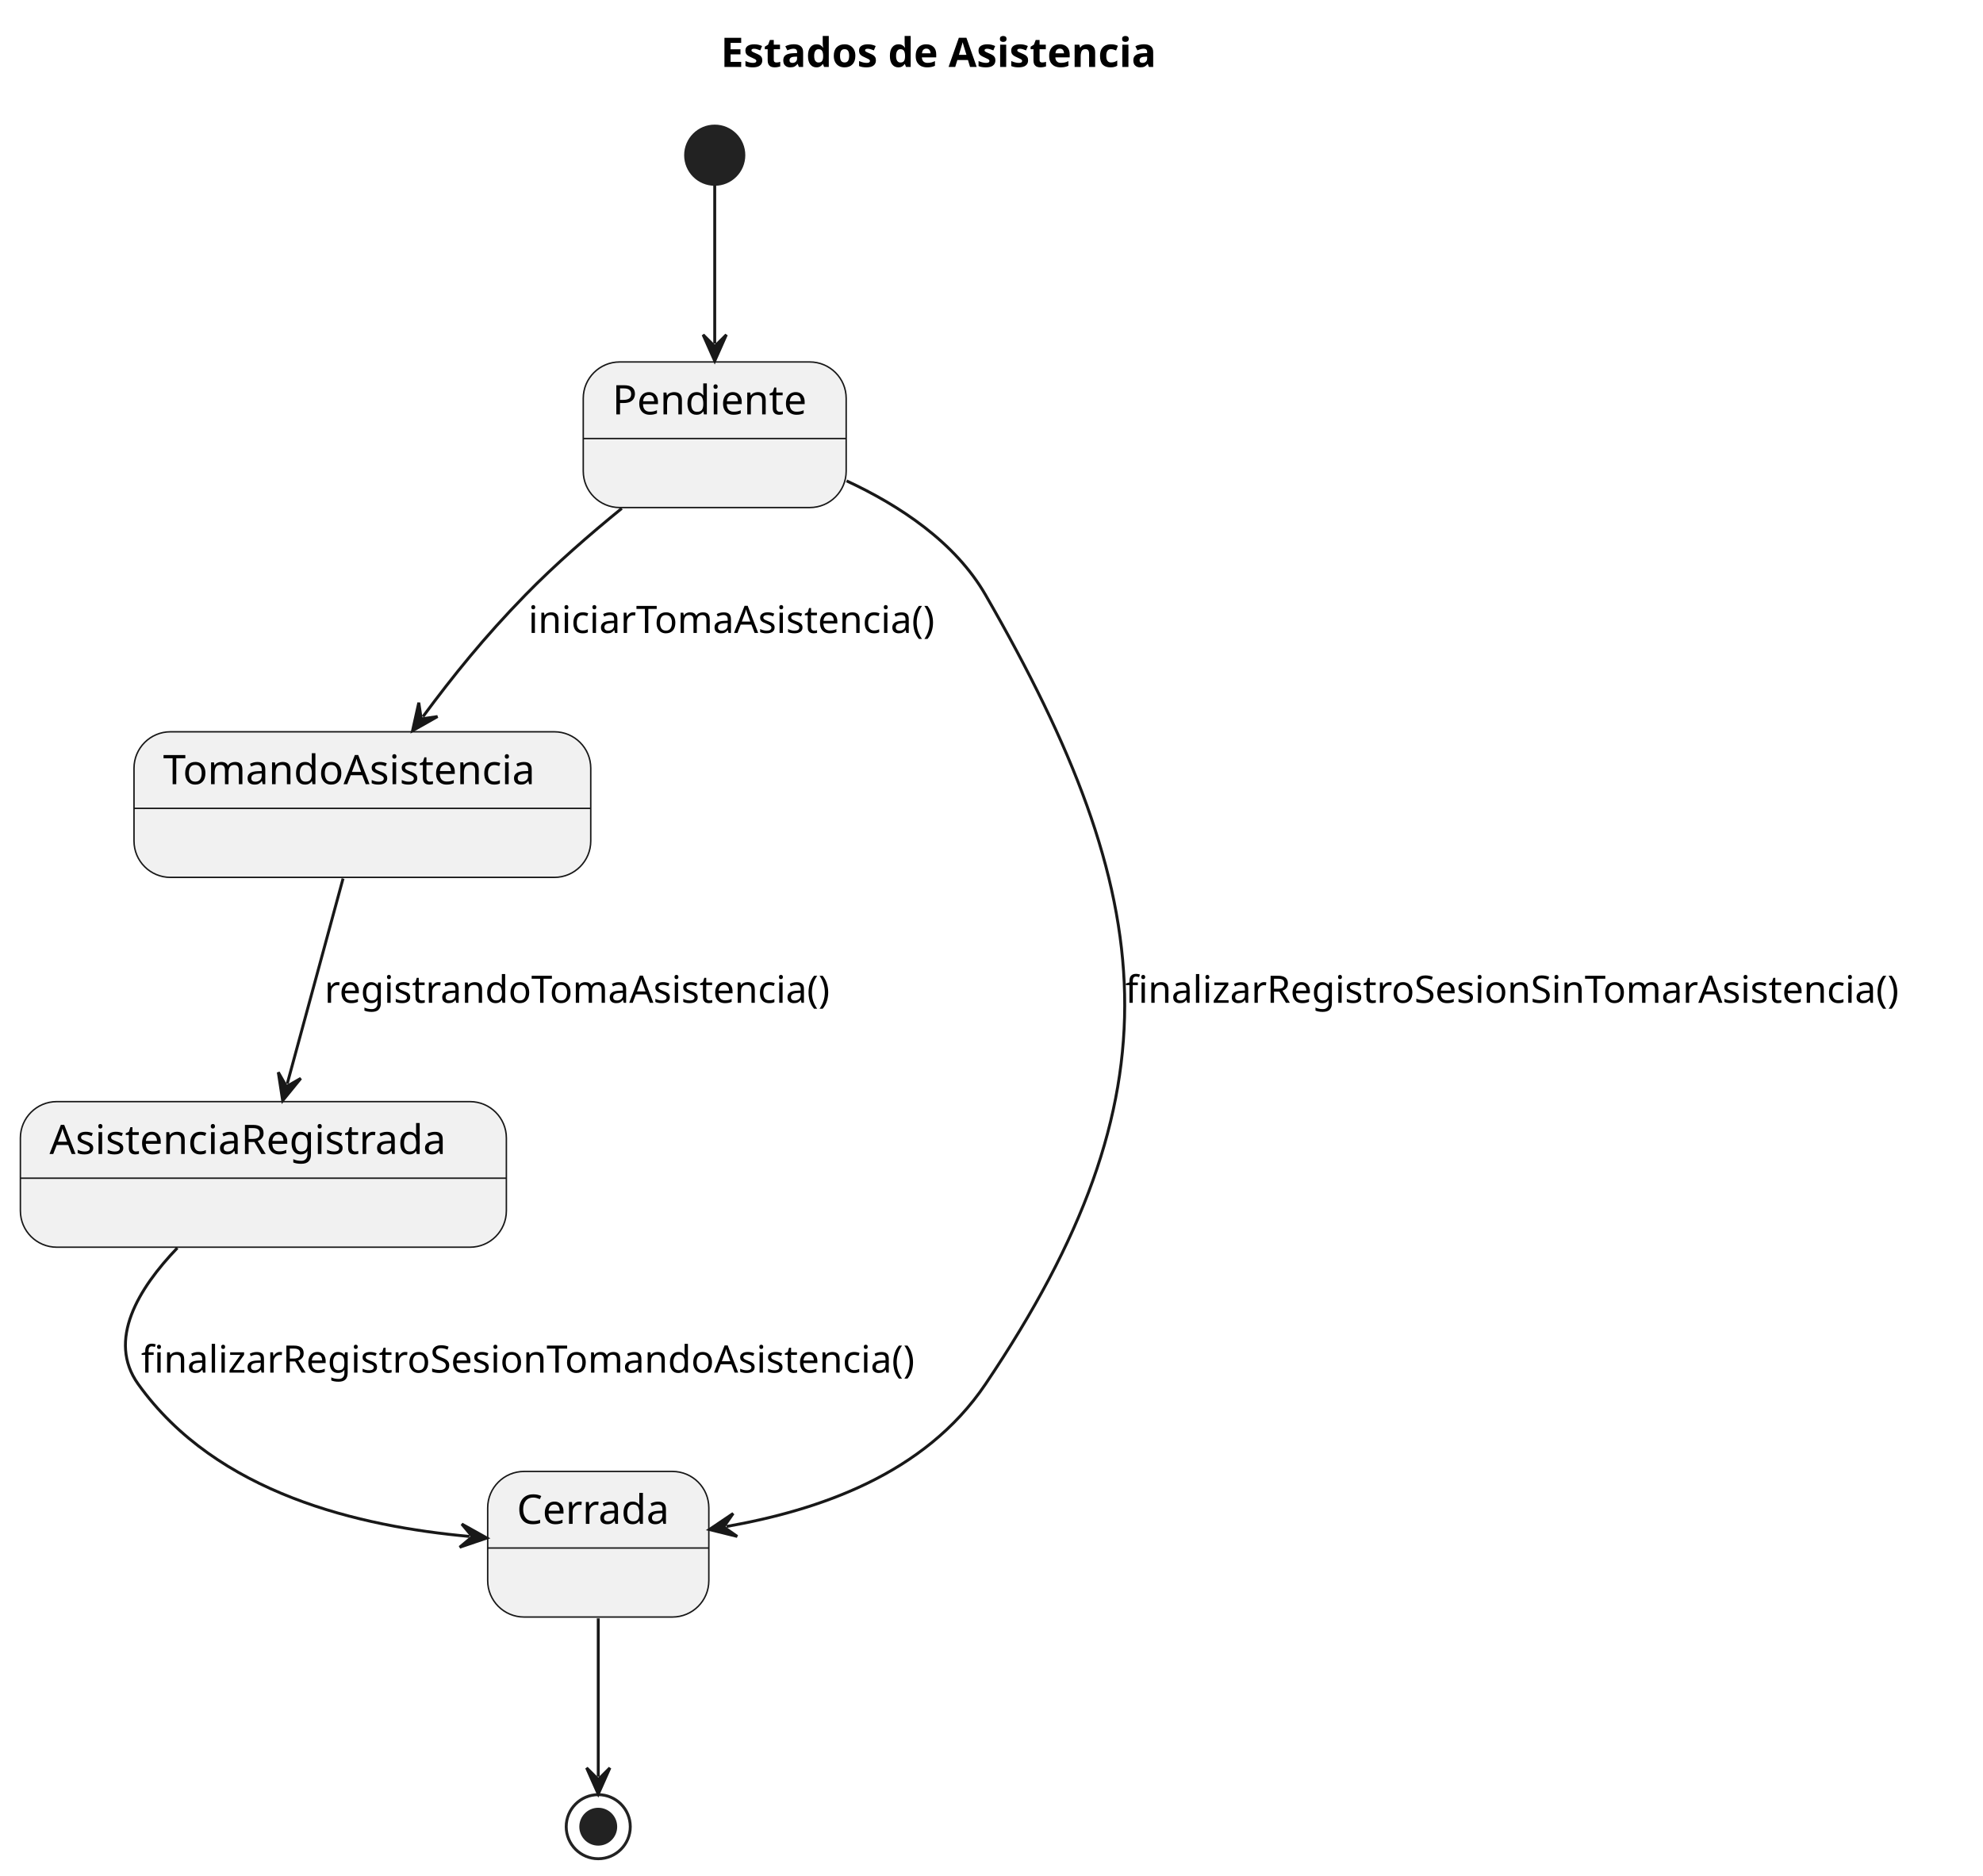
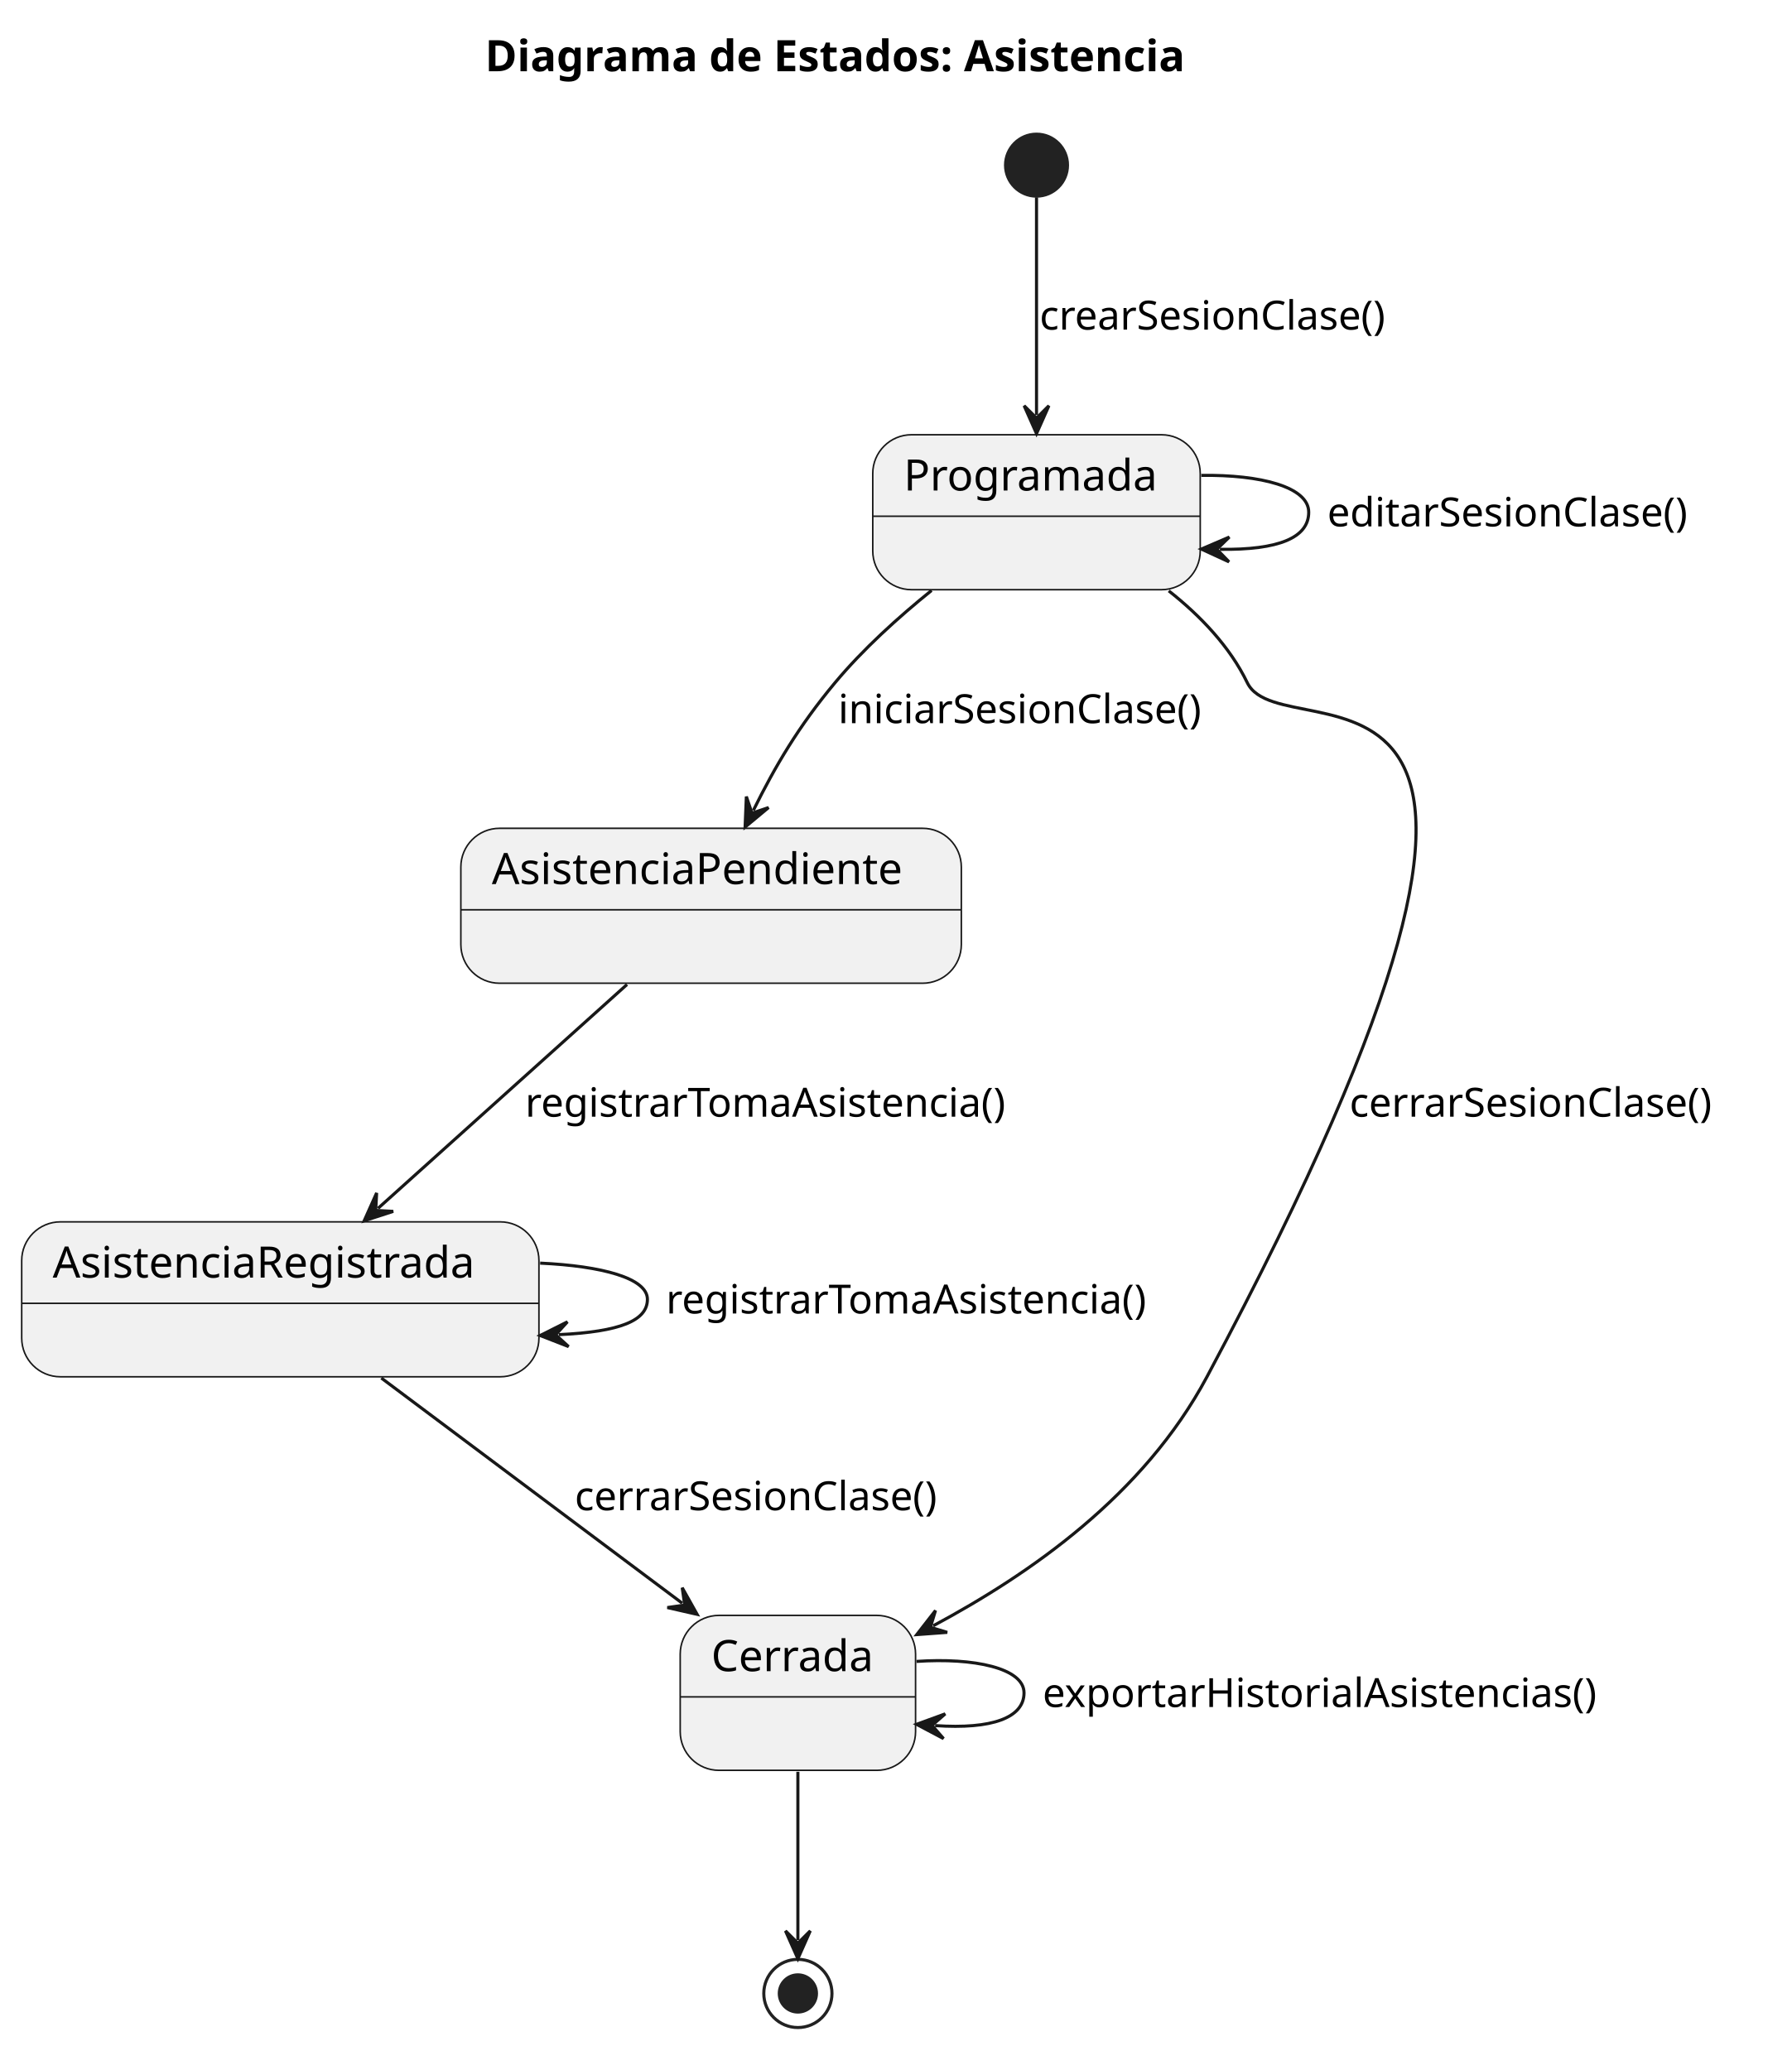
- <svg xmlns="http://www.w3.org/2000/svg" contentStyleType="text/css" data-diagram-type="STATE" height="644px" preserveAspectRatio="none" style="width:681px;height:644px;background:#FFFFFF;" version="1.1" viewBox="0 0 681 644" width="681px" zoomAndPan="magnify">
+ <svg xmlns="http://www.w3.org/2000/svg" contentStyleType="text/css" data-diagram-type="STATE" height="668px" preserveAspectRatio="none" style="width:578px;height:668px;background:#FFFFFF;" version="1.1" viewBox="0 0 578 668" width="578px" zoomAndPan="magnify">
  <defs />
  <g>
-     <g class="title" data-source-line="1">
-       <text fill="#000000" font-family="sans-serif" font-size="14" font-weight="bold" lengthAdjust="spacing" textLength="172.273" x="247.524" y="22.995">Estados de Asistencia</text>
+     <g class="title" data-source-line="2">
+       <text fill="#000000" font-family="sans-serif" font-size="14" font-weight="700" lengthAdjust="spacing" textLength="259.021" x="156.487" y="22.995">Diagrama de Estados: Asistencia</text>
    </g>
-     <ellipse cx="245.45" cy="53.297" fill="#222222" rx="10" ry="10" style="stroke:#222222;stroke-width:1;" />
-     <g id="Pendiente">
-       <rect fill="#F1F1F1" height="50" rx="12.5" ry="12.5" style="stroke:#181818;stroke-width:0.5;" width="90.294" x="200.3" y="124.297" />
-       <line style="stroke:#181818;stroke-width:0.5;" x1="200.3" x2="290.594" y1="150.594" y2="150.594" />
-       <text fill="#000000" font-family="sans-serif" font-size="14" lengthAdjust="spacing" textLength="70.294" x="210.3" y="142.292">Pendiente</text>
+     <g class="start_entity" data-qualified-name=".start." data-source-line="4" id="ent0002">
+       <ellipse cx="334.45" cy="53.297" fill="#222222" rx="10" ry="10" style="stroke:#222222;stroke-width:1;" />
    </g>
-     <g id="TomandoAsistencia">
-       <rect fill="#F1F1F1" height="50" rx="12.5" ry="12.5" style="stroke:#181818;stroke-width:0.5;" width="156.856" x="46.02" y="251.297" />
-       <line style="stroke:#181818;stroke-width:0.5;" x1="46.02" x2="202.875" y1="277.594" y2="277.594" />
-       <text fill="#000000" font-family="sans-serif" font-size="14" lengthAdjust="spacing" textLength="136.856" x="56.02" y="269.292">TomandoAsistencia</text>
+     <g class="entity" data-qualified-name="Programada" id="ent0003">
+       <rect fill="#F1F1F1" height="50" rx="12.5" ry="12.5" style="stroke:#181818;stroke-width:0.5;" width="105.668" x="281.61" y="140.297" />
+       <line style="stroke:#181818;stroke-width:0.5;" x1="281.61" x2="387.278" y1="166.594" y2="166.594" />
+       <text fill="#000000" font-family="sans-serif" font-size="14" lengthAdjust="spacing" textLength="85.668" x="291.61" y="158.292">Programada</text>
    </g>
-     <g id="AsistenciaRegistrada">
-       <rect fill="#F1F1F1" height="50" rx="12.5" ry="12.5" style="stroke:#181818;stroke-width:0.5;" width="166.898" x="7" y="378.297" />
-       <line style="stroke:#181818;stroke-width:0.5;" x1="7" x2="173.898" y1="404.594" y2="404.594" />
-       <text fill="#000000" font-family="sans-serif" font-size="14" lengthAdjust="spacing" textLength="146.898" x="17" y="396.292">AsistenciaRegistrada</text>
+     <g class="entity" data-qualified-name="AsistenciaPendiente" id="ent0006">
+       <rect fill="#F1F1F1" height="50" rx="12.5" ry="12.5" style="stroke:#181818;stroke-width:0.5;" width="161.49" x="148.7" y="267.297" />
+       <line style="stroke:#181818;stroke-width:0.5;" x1="148.7" x2="310.19" y1="293.594" y2="293.594" />
+       <text fill="#000000" font-family="sans-serif" font-size="14" lengthAdjust="spacing" textLength="141.49" x="158.7" y="285.292">AsistenciaPendiente</text>
    </g>
-     <g id="Cerrada">
-       <rect fill="#F1F1F1" height="50" rx="12.5" ry="12.5" style="stroke:#181818;stroke-width:0.5;" width="75.945" x="167.48" y="505.297" />
-       <line style="stroke:#181818;stroke-width:0.5;" x1="167.48" x2="243.425" y1="531.594" y2="531.594" />
-       <text fill="#000000" font-family="sans-serif" font-size="14" lengthAdjust="spacing" textLength="55.945" x="177.48" y="523.292">Cerrada</text>
+     <g class="entity" data-qualified-name="Cerrada" id="ent0008">
+       <rect fill="#F1F1F1" height="50" rx="12.5" ry="12.5" style="stroke:#181818;stroke-width:0.5;" width="75.945" x="219.48" y="521.297" />
+       <line style="stroke:#181818;stroke-width:0.5;" x1="219.48" x2="295.425" y1="547.594" y2="547.594" />
+       <text fill="#000000" font-family="sans-serif" font-size="14" lengthAdjust="spacing" textLength="55.945" x="229.48" y="539.292">Cerrada</text>
    </g>
-     <ellipse cx="205.45" cy="627.297" fill="none" rx="11" ry="11" style="stroke:#222222;stroke-width:1;" />
-     <ellipse cx="205.45" cy="627.297" fill="#222222" rx="6" ry="6" style="stroke:#222222;stroke-width:1;" />
-     <g class="link" data-entity-1=".start." data-entity-2="Pendiente" data-source-line="3" data-uid="lnk4" id="link_.start._Pendiente">
-       <path d="M245.45,63.657 C245.45,77.587 245.45,98.247 245.45,117.947" fill="none" id="*start*-to-Pendiente" style="stroke:#181818;stroke-width:1;" />
-       <polygon fill="#181818" points="245.45,123.947,249.45,114.947,245.45,118.947,241.45,114.947,245.45,123.947" style="stroke:#181818;stroke-width:1;" />
+     <g class="entity" data-qualified-name="AsistenciaRegistrada" id="ent0010">
+       <rect fill="#F1F1F1" height="50" rx="12.5" ry="12.5" style="stroke:#181818;stroke-width:0.5;" width="166.898" x="7" y="394.297" />
+       <line style="stroke:#181818;stroke-width:0.5;" x1="7" x2="173.898" y1="420.594" y2="420.594" />
+       <text fill="#000000" font-family="sans-serif" font-size="14" lengthAdjust="spacing" textLength="146.898" x="17" y="412.292">AsistenciaRegistrada</text>
    </g>
-     <g class="link" data-entity-1="Pendiente" data-entity-2="TomandoAsistencia" data-source-line="5" data-uid="lnk6" id="link_Pendiente_TomandoAsistencia">
-       <path d="M213.53,174.577 C202.61,183.467 190.59,193.897 180.45,204.297 C166.31,218.797 155.772,231.896 145.252,246.096" fill="none" id="Pendiente-to-TomandoAsistencia" style="stroke:#181818;stroke-width:1;" />
-       <polygon fill="#181818" points="141.68,250.917,150.252,246.066,144.656,246.899,143.823,241.304,141.68,250.917" style="stroke:#181818;stroke-width:1;" />
-       <text fill="#000000" font-family="sans-serif" font-size="13" lengthAdjust="spacing" textLength="152.312" x="181.45" y="217.364">iniciarTomaAsistencia()</text>
+     <g class="end_entity" data-qualified-name=".end." data-source-line="18" id="ent0015">
+       <ellipse cx="257.45" cy="643.297" fill="none" rx="11" ry="11" style="stroke:#222222;stroke-width:1;" />
+       <ellipse cx="257.45" cy="643.297" fill="#222222" rx="6" ry="6" style="stroke:#222222;stroke-width:1;" />
    </g>
-     <g class="link" data-entity-1="TomandoAsistencia" data-entity-2="AsistenciaRegistrada" data-source-line="6" data-uid="lnk8" id="link_TomandoAsistencia_AsistenciaRegistrada">
-       <path d="M117.81,301.697 C111.82,323.717 104.624,350.167 98.644,372.167" fill="none" id="TomandoAsistencia-to-AsistenciaRegistrada" style="stroke:#181818;stroke-width:1;" />
-       <polygon fill="#181818" points="97.07,377.957,103.291,370.321,98.382,373.132,95.571,368.223,97.07,377.957" style="stroke:#181818;stroke-width:1;" />
-       <text fill="#000000" font-family="sans-serif" font-size="13" lengthAdjust="spacing" textLength="187.611" x="111.45" y="344.364">registrandoTomaAsistencia()</text>
+     <g class="link" data-entity-1="ent0002" data-entity-2="ent0003" data-link-type="dependency" data-source-line="4" id="lnk4">
+       <path d="M334.45,63.677 C334.45,80.407 334.45,109.887 334.45,133.927" fill="none" id="*start*-to-Programada" style="stroke:#181818;stroke-width:1;" />
+       <polygon fill="#181818" points="334.45,139.927,338.45,130.927,334.45,134.927,330.45,130.927,334.45,139.927" style="stroke:#181818;stroke-width:1;" />
+       <text fill="#000000" font-family="sans-serif" font-size="13" lengthAdjust="spacing" textLength="122.199" x="335.45" y="106.364">crearSesionClase()</text>
    </g>
-     <g class="link" data-entity-1="AsistenciaRegistrada" data-entity-2="Cerrada" data-source-line="8" data-uid="lnk10" id="link_AsistenciaRegistrada_Cerrada">
-       <path d="M60.9,428.547 C47.47,442.547 36.72,460.297 47.45,475.297 C74.51,513.147 123.765,524.214 161.215,527.614" fill="none" id="AsistenciaRegistrada-to-Cerrada" style="stroke:#181818;stroke-width:1;" />
-       <polygon fill="#181818" points="167.19,528.157,158.589,523.36,162.21,527.705,157.865,531.327,167.19,528.157" style="stroke:#181818;stroke-width:1;" />
-       <text fill="#000000" font-family="sans-serif" font-size="13" lengthAdjust="spacing" textLength="285.867" x="48.45" y="471.364">finalizarRegistroSesionTomandoAsistencia()</text>
+     <g class="link" data-entity-1="ent0003" data-entity-2="ent0003" data-link-type="dependency" data-source-line="6" id="lnk5">
+       <path d="M387.62,153.407 C406.71,153.147 422.28,157.107 422.28,165.297 C422.28,173.487 412.709,177.529 393.619,177.269" fill="none" id="Programada-to-Programada" style="stroke:#181818;stroke-width:1;" />
+       <polygon fill="#181818" points="387.62,177.187,396.565,181.309,392.62,177.255,396.674,173.31,387.62,177.187" style="stroke:#181818;stroke-width:1;" />
+       <text fill="#000000" font-family="sans-serif" font-size="13" lengthAdjust="spacing" textLength="126.668" x="428.28" y="169.864">editarSesionClase()</text>
    </g>
-     <g class="link" data-entity-1="Pendiente" data-entity-2="Cerrada" data-source-line="9" data-uid="lnk11" id="link_Pendiente_Cerrada">
-       <path d="M290.72,165.127 C308.91,173.577 328.02,186.177 338.45,204.297 C398.54,308.677 405.72,375.387 338.45,475.297 C317.43,506.517 280.848,518.639 249.518,524.198" fill="none" id="Pendiente-to-Cerrada" style="stroke:#181818;stroke-width:1;" />
-       <polygon fill="#181818" points="243.61,525.247,253.171,527.613,248.533,524.373,251.773,519.736,243.61,525.247" style="stroke:#181818;stroke-width:1;" />
-       <text fill="#000000" font-family="sans-serif" font-size="13" lengthAdjust="spacing" textLength="286.87" x="386.45" y="344.364">finalizarRegistroSesionSinTomarAsistencia()</text>
+     <g class="link" data-entity-1="ent0003" data-entity-2="ent0006" data-link-type="dependency" data-source-line="7" id="lnk7">
+       <path d="M300.59,190.537 C289.87,199.187 278.47,209.487 269.45,220.297 C257.67,234.417 250.201,247.129 243.081,261.519" fill="none" id="Programada-to-AsistenciaPendiente" style="stroke:#181818;stroke-width:1;" />
+       <polygon fill="#181818" points="240.42,266.897,247.996,260.604,242.637,262.415,240.826,257.056,240.42,266.897" style="stroke:#181818;stroke-width:1;" />
+       <text fill="#000000" font-family="sans-serif" font-size="13" lengthAdjust="spacing" textLength="127.931" x="270.45" y="233.364">iniciarSesionClase()</text>
    </g>
-     <g class="link" data-entity-1="Cerrada" data-entity-2=".end." data-source-line="11" data-uid="lnk13" id="link_Cerrada_.end.">
-       <path d="M205.45,555.757 C205.45,575.337 205.45,595.787 205.45,610.097" fill="none" id="Cerrada-to-*end*" style="stroke:#181818;stroke-width:1;" />
-       <polygon fill="#181818" points="205.45,616.097,209.45,607.097,205.45,611.097,201.45,607.097,205.45,616.097" style="stroke:#181818;stroke-width:1;" />
+     <g class="link" data-entity-1="ent0003" data-entity-2="ent0008" data-link-type="dependency" data-source-line="8" id="lnk9">
+       <path d="M377.12,190.667 C387.29,198.697 396.81,208.627 402.45,220.297 C414.41,245.057 526.43,187.607 389.45,444.297 C369,482.607 332.268,507.952 301.098,524.662" fill="none" id="Programada-to-Cerrada" style="stroke:#181818;stroke-width:1;" />
+       <polygon fill="#181818" points="295.81,527.497,305.632,526.77,300.217,525.135,301.852,519.719,295.81,527.497" style="stroke:#181818;stroke-width:1;" />
+       <text fill="#000000" font-family="sans-serif" font-size="13" lengthAdjust="spacing" textLength="127.543" x="435.45" y="360.364">cerrarSesionClase()</text>
+     </g>
+     <g class="link" data-entity-1="ent0006" data-entity-2="ent0010" data-link-type="dependency" data-source-line="11" id="lnk11">
+       <path d="M202.32,317.697 C177.83,339.717 146.442,367.945 121.972,389.945" fill="none" id="AsistenciaPendiente-to-AsistenciaRegistrada" style="stroke:#181818;stroke-width:1;" />
+       <polygon fill="#181818" points="117.51,393.957,126.877,390.914,121.228,390.614,121.528,384.965,117.51,393.957" style="stroke:#181818;stroke-width:1;" />
+       <text fill="#000000" font-family="sans-serif" font-size="13" lengthAdjust="spacing" textLength="168.511" x="169.45" y="360.364">registrarTomaAsistencia()</text>
+     </g>
+     <g class="link" data-entity-1="ent0010" data-entity-2="ent0010" data-link-type="dependency" data-source-line="12" id="lnk12">
+       <path d="M174.29,407.617 C194.19,408.547 208.9,412.447 208.9,419.297 C208.9,426.147 200.184,429.767 180.284,430.697" fill="none" id="AsistenciaRegistrada-to-AsistenciaRegistrada" style="stroke:#181818;stroke-width:1;" />
+       <polygon fill="#181818" points="174.29,430.977,183.467,434.552,179.285,430.743,183.094,426.561,174.29,430.977" style="stroke:#181818;stroke-width:1;" />
+       <text fill="#000000" font-family="sans-serif" font-size="13" lengthAdjust="spacing" textLength="168.511" x="214.9" y="423.864">registrarTomaAsistencia()</text>
+     </g>
+     <g class="link" data-entity-1="ent0010" data-entity-2="ent0008" data-link-type="dependency" data-source-line="15" id="lnk13">
+       <path d="M123.04,444.697 C152.47,466.717 190.726,495.363 220.136,517.363" fill="none" id="AsistenciaRegistrada-to-Cerrada" style="stroke:#181818;stroke-width:1;" />
+       <polygon fill="#181818" points="224.94,520.957,220.129,512.363,220.936,517.962,215.337,518.769,224.94,520.957" style="stroke:#181818;stroke-width:1;" />
+       <text fill="#000000" font-family="sans-serif" font-size="13" lengthAdjust="spacing" textLength="127.543" x="185.45" y="487.364">cerrarSesionClase()</text>
+     </g>
+     <g class="link" data-entity-1="ent0008" data-entity-2="ent0008" data-link-type="dependency" data-source-line="16" id="lnk14">
+       <path d="M295.74,536.147 C314.16,534.887 330.42,538.277 330.42,546.297 C330.42,554.317 320.146,558.116 301.726,556.856" fill="none" id="Cerrada-to-Cerrada" style="stroke:#181818;stroke-width:1;" />
+       <polygon fill="#181818" points="295.74,556.447,304.446,561.052,300.728,556.788,304.992,553.07,295.74,556.447" style="stroke:#181818;stroke-width:1;" />
+       <text fill="#000000" font-family="sans-serif" font-size="13" lengthAdjust="spacing" textLength="192.423" x="336.42" y="550.864">exportarHistorialAsistencias()</text>
+     </g>
+     <g class="link" data-entity-1="ent0008" data-entity-2="ent0015" data-link-type="dependency" data-source-line="18" id="lnk16">
+       <path d="M257.45,571.757 C257.45,591.337 257.45,611.787 257.45,626.097" fill="none" id="Cerrada-to-*end*" style="stroke:#181818;stroke-width:1;" />
+       <polygon fill="#181818" points="257.45,632.097,261.45,623.097,257.45,627.097,253.45,623.097,257.45,632.097" style="stroke:#181818;stroke-width:1;" />
    </g>
  </g>
</svg>
